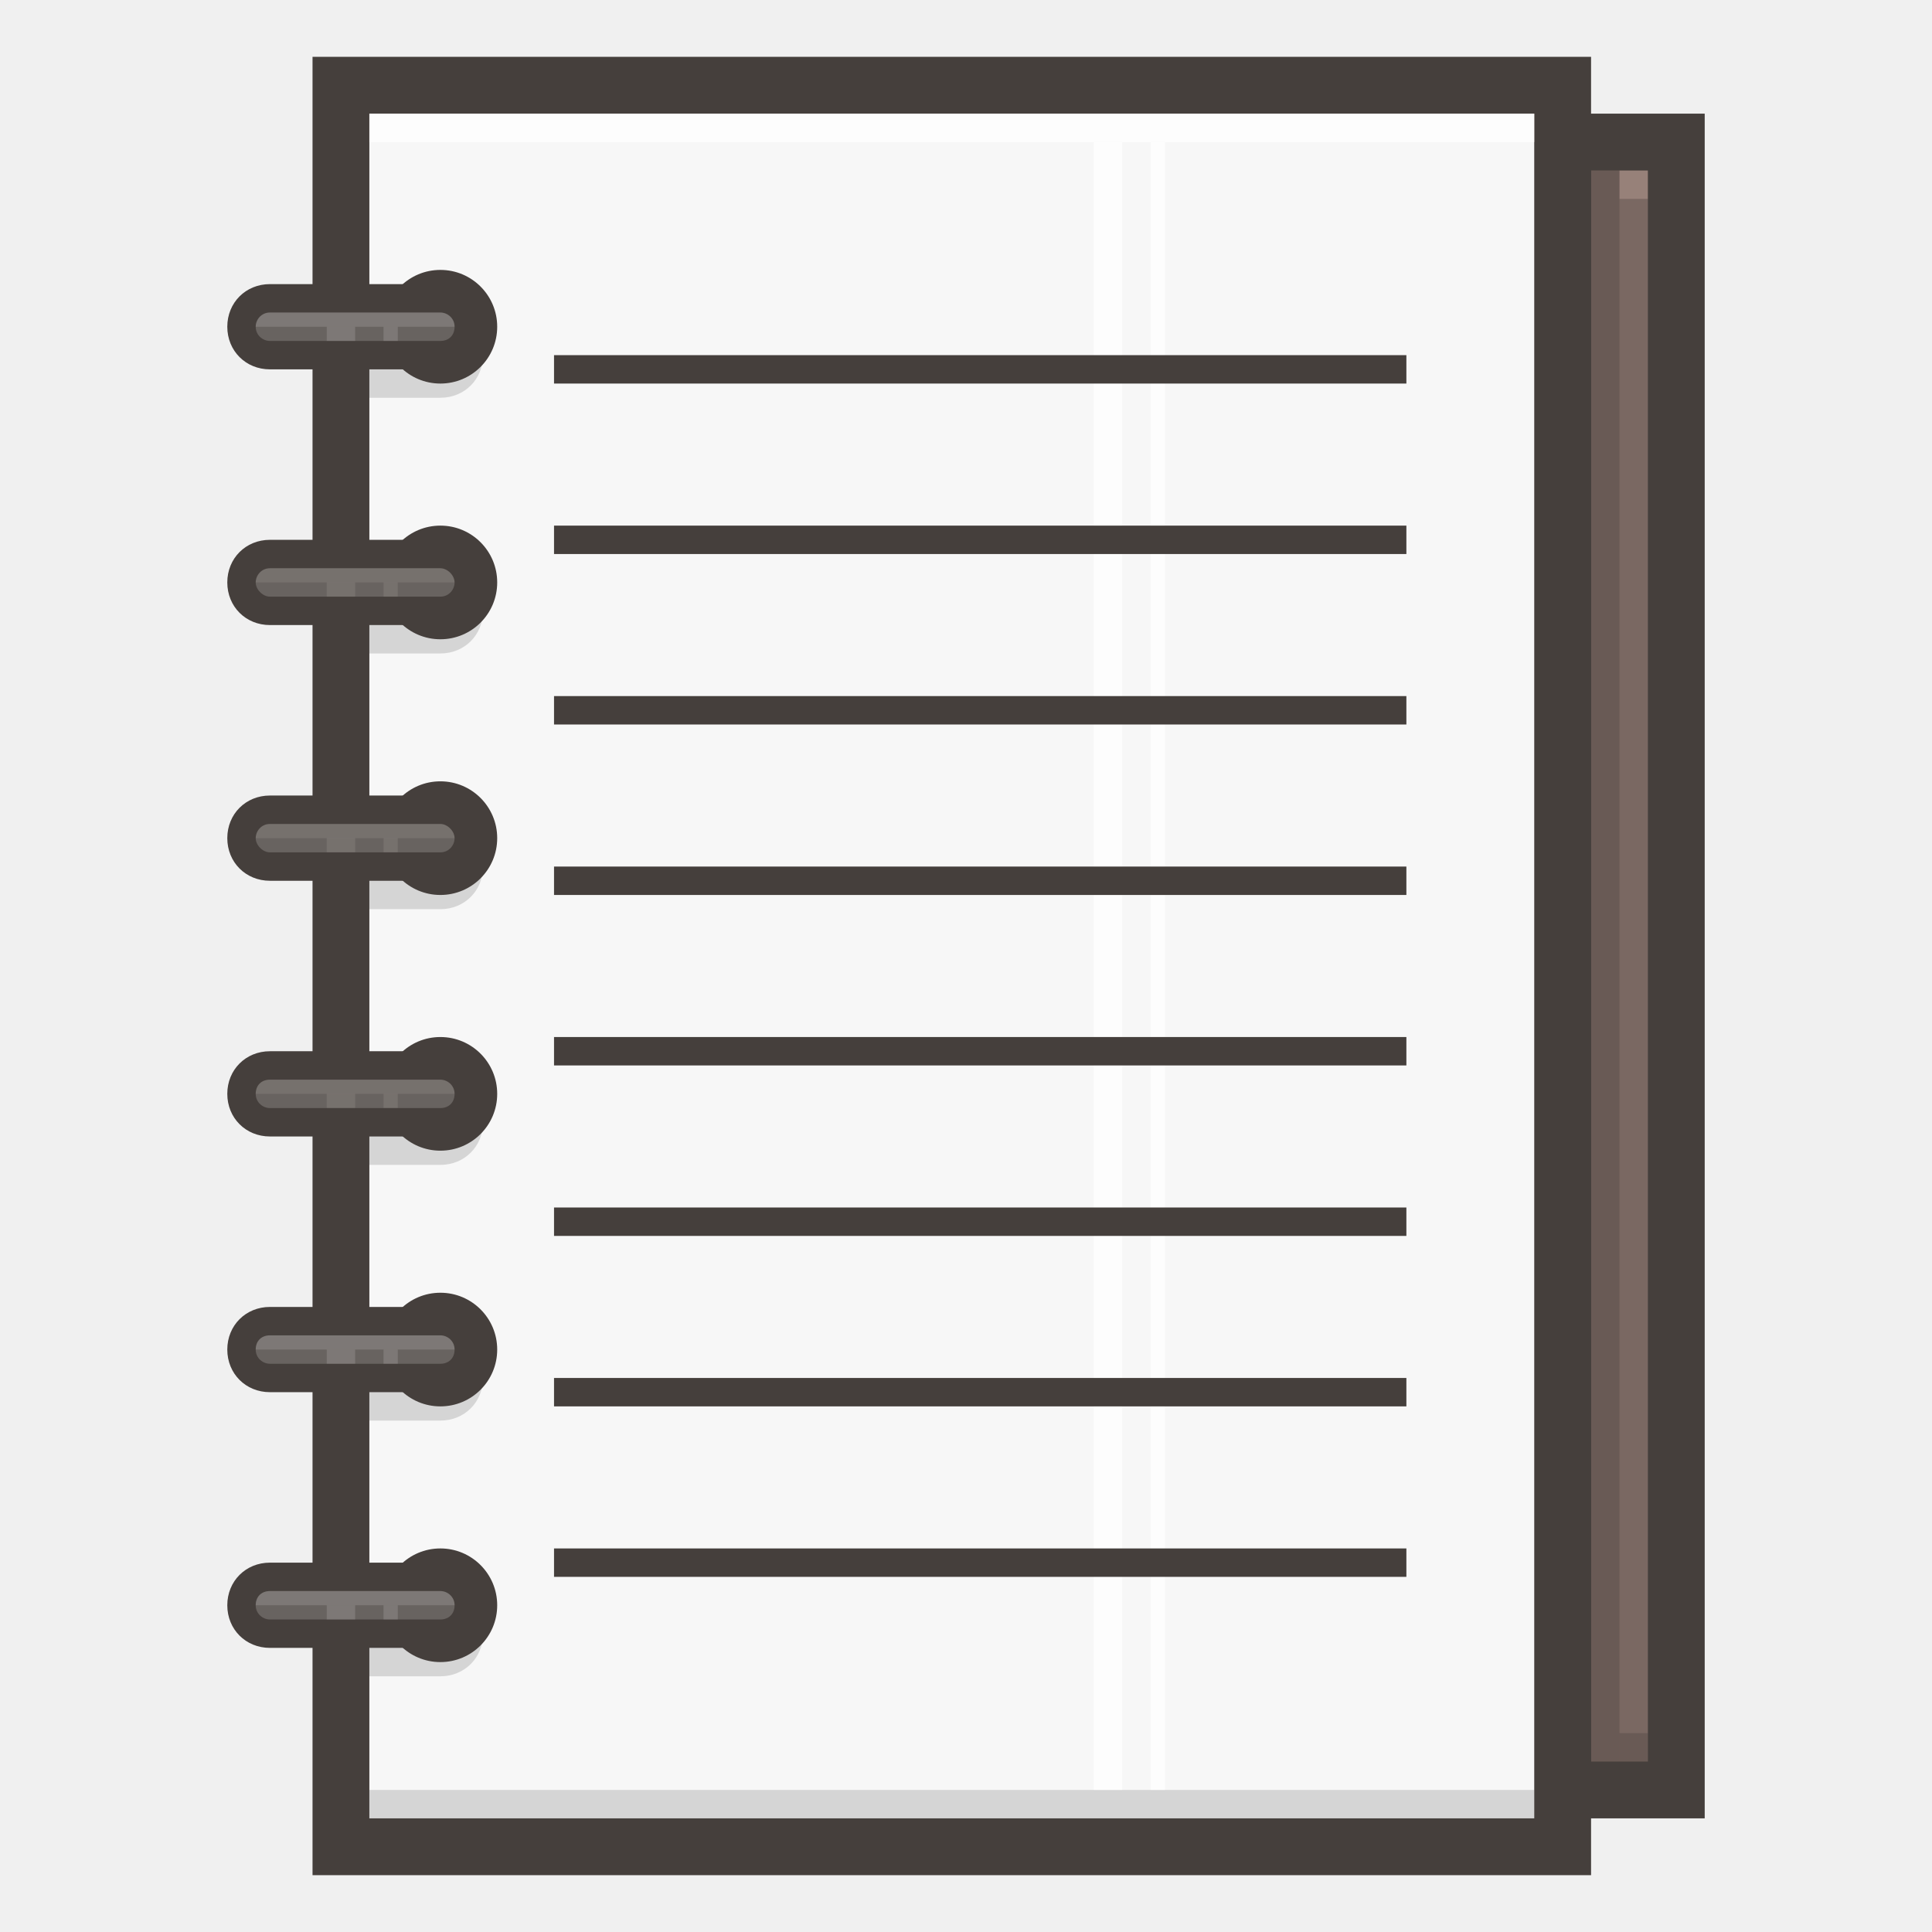
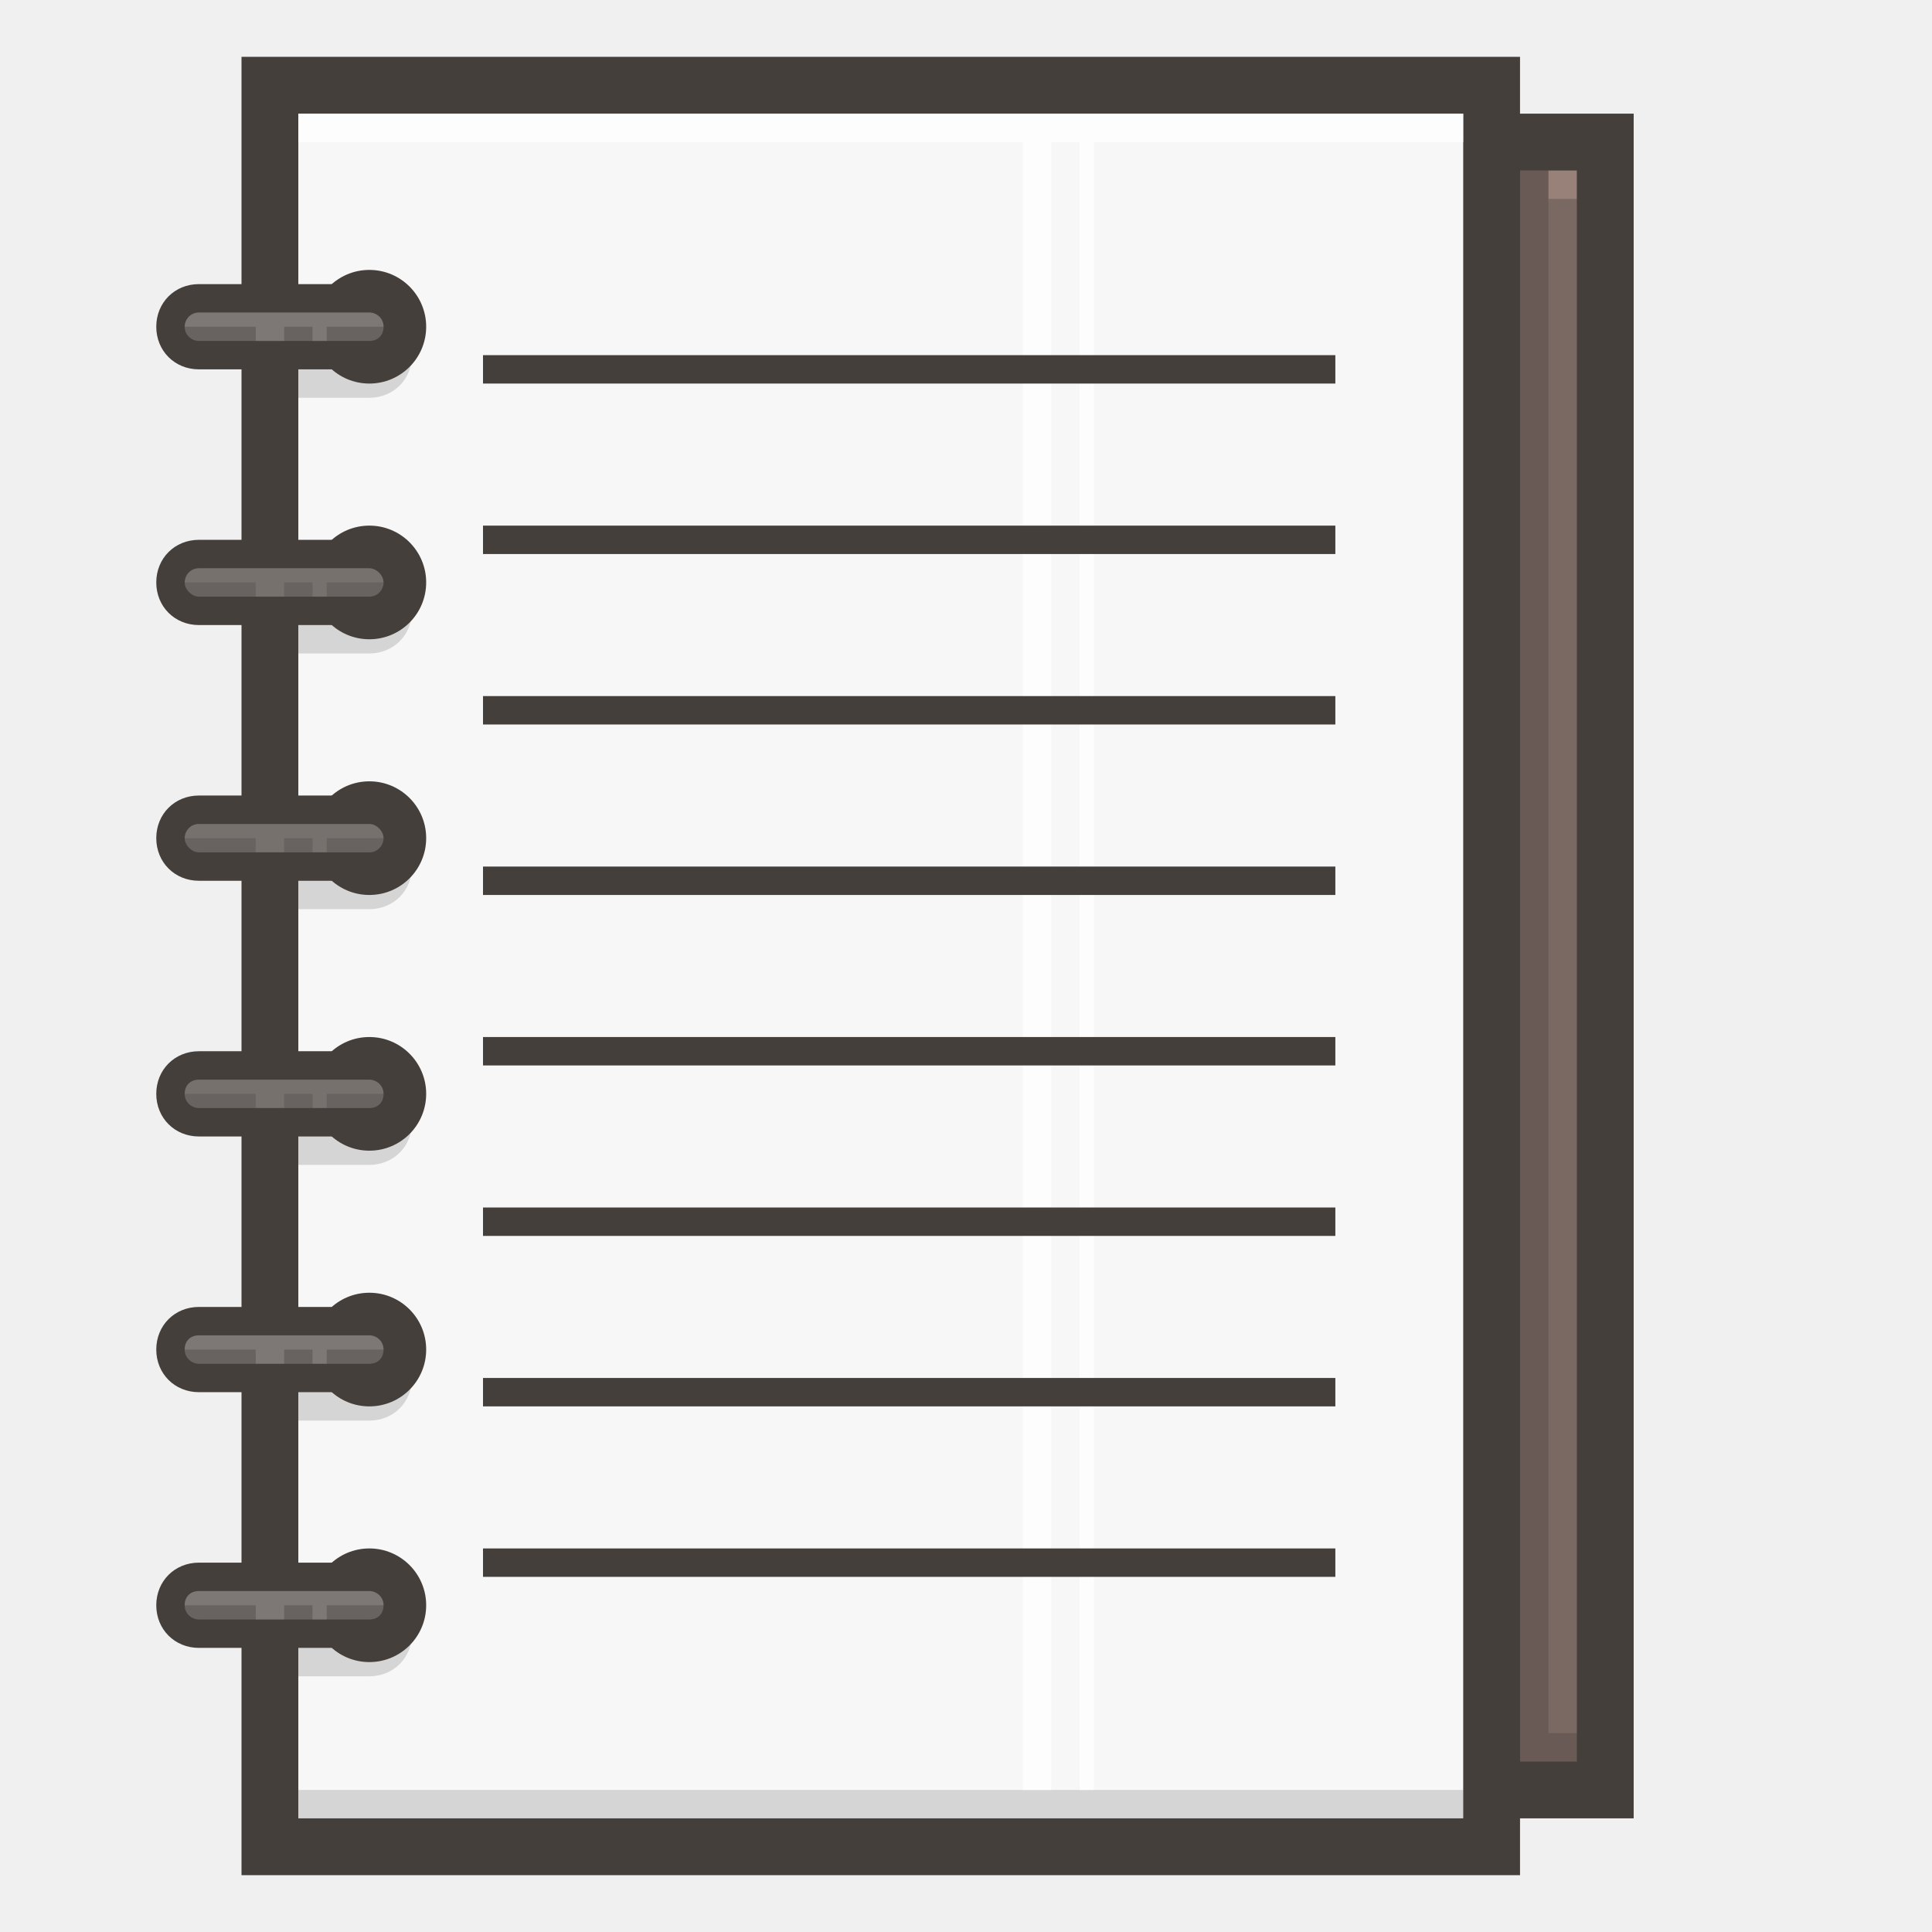
- <svg xmlns="http://www.w3.org/2000/svg" xmlns:xlink="http://www.w3.org/1999/xlink" version="1.1" id="icons__x28_128_x__x_128_x29_" x="0px" y="0px" width="136px" height="136px" viewBox="0 0 136 136" style="enable-background:new 0 0 136 136;" xml:space="preserve">
+ <svg xmlns="http://www.w3.org/2000/svg" xmlns:xlink="http://www.w3.org/1999/xlink" version="1.1" id="icons__x28_128_x__x_128_x29_" x="0px" y="0px" width="136px" height="136px" viewBox="5 0 136 136" style="enable-background:new 0 0 136 136;" xml:space="preserve">
  <g>
    <g>
      <rect x="108" y="8" style="fill:#453F3C;" width="12" height="120" />
      <rect x="112" y="12" style="fill:#7A6862;" width="4" height="112" />
      <rect x="112" y="12" style="opacity:0.14;" width="2" height="112" />
      <rect x="114" y="12" style="mix-blend-mode:overlay;opacity:0.24;fill:#FFFFFF;" width="2" height="2" />
      <rect x="114" y="122" style="opacity:0.14;" width="2" height="2" />
    </g>
    <g>
      <rect x="22" y="4" style="fill:#453F3C;" width="90" height="128" />
      <rect x="26" y="8" style="fill:#F7F7F7;" width="82" height="120" />
      <rect x="26" y="8" style="mix-blend-mode:overlay;opacity:0.8;fill:#FFFFFF;" width="82" height="2" />
      <rect x="26" y="126" style="opacity:0.14;" width="82" height="2" />
      <g>
        <rect x="77" y="10" style="mix-blend-mode:overlay;opacity:0.8;fill:#FFFFFF;" width="2" height="116" />
        <rect x="81" y="10" style="mix-blend-mode:overlay;opacity:0.8;fill:#FFFFFF;" width="1" height="116" />
      </g>
      <g>
        <path style="opacity:0.14;" d="M26,22h5c1.7,0,3,1.3,3,3s-1.3,3-3,3h-5V22z" />
        <path style="opacity:0.14;" d="M26,40h5c1.7,0,3,1.3,3,3s-1.3,3-3,3h-5V40z" />
        <path style="opacity:0.14;" d="M26,58h5c1.7,0,3,1.3,3,3s-1.3,3-3,3h-5V58z" />
        <path style="opacity:0.14;" d="M26,76h5c1.7,0,3,1.3,3,3s-1.3,3-3,3h-5V76z" />
        <path style="opacity:0.14;" d="M26,94h5c1.7,0,3,1.3,3,3s-1.3,3-3,3h-5V94z" />
        <path style="opacity:0.14;" d="M26,112h5c1.7,0,3,1.3,3,3s-1.3,3-3,3h-5V112z" />
        <g>
          <circle style="fill:#453F3C;" cx="31" cy="41" r="4" />
          <g>
            <path style="fill:#453F3C;" d="M19,44c-1.7,0-3-1.3-3-3s1.3-3,3-3h12c1.7,0,3,1.3,3,3s-1.3,3-3,3H19z" />
            <path style="fill:#686360;" d="M31,42H19c-0.5,0-1-0.5-1-1l0,0c0-0.5,0.4-1,1-1h12c0.5,0,1,0.5,1,1l0,0C32,41.5,31.6,42,31,42z       " />
            <g>
              <defs>
                <path id="SVGID_1_" d="M31,42H19c-0.5,0-1-0.5-1-1l0,0c0-0.5,0.4-1,1-1h12c0.5,0,1,0.5,1,1l0,0C32,41.5,31.6,42,31,42z" />
              </defs>
              <clipPath id="SVGID_2_">
                <use xlink:href="#SVGID_1_" style="overflow:visible;" />
              </clipPath>
              <rect x="16" y="38" style="mix-blend-mode:overlay;opacity:0.14;clip-path:url(#SVGID_2_);fill:#FFFFFF;" width="18" height="3" />
            </g>
            <g>
              <rect x="23" y="41" style="mix-blend-mode:overlay;opacity:0.14;fill:#FFFFFF;" width="2" height="1" />
              <rect x="27" y="41" style="mix-blend-mode:overlay;opacity:0.14;fill:#FFFFFF;" width="1" height="1" />
            </g>
          </g>
        </g>
        <g>
          <circle style="fill:#453F3C;" cx="31" cy="59" r="4" />
          <g>
            <path style="fill:#453F3C;" d="M19,62c-1.7,0-3-1.3-3-3s1.3-3,3-3h12c1.7,0,3,1.3,3,3s-1.3,3-3,3H19z" />
            <path style="fill:#686360;" d="M31,60H19c-0.5,0-1-0.5-1-1l0,0c0-0.5,0.4-1,1-1h12c0.5,0,1,0.5,1,1l0,0C32,59.5,31.6,60,31,60z       " />
            <g>
              <defs>
                <path id="SVGID_3_" d="M31,60H19c-0.5,0-1-0.5-1-1l0,0c0-0.5,0.4-1,1-1h12c0.5,0,1,0.5,1,1l0,0C32,59.5,31.6,60,31,60z" />
              </defs>
              <clipPath id="SVGID_4_">
                <use xlink:href="#SVGID_3_" style="overflow:visible;" />
              </clipPath>
              <rect x="16" y="56" style="mix-blend-mode:overlay;opacity:0.14;clip-path:url(#SVGID_4_);fill:#FFFFFF;" width="18" height="3" />
            </g>
            <g>
              <rect x="23" y="59" style="mix-blend-mode:overlay;opacity:0.14;fill:#FFFFFF;" width="2" height="1" />
              <rect x="27" y="59" style="mix-blend-mode:overlay;opacity:0.14;fill:#FFFFFF;" width="1" height="1" />
            </g>
          </g>
        </g>
        <g>
          <circle style="fill:#453F3C;" cx="31" cy="77" r="4" />
          <g>
            <path style="fill:#453F3C;" d="M19,80c-1.7,0-3-1.3-3-3s1.3-3,3-3h12c1.7,0,3,1.3,3,3s-1.3,3-3,3H19z" />
            <path style="fill:#686360;" d="M31,78H19c-0.5,0-1-0.4-1-1l0,0c0-0.6,0.4-1,1-1h12c0.5,0,1,0.4,1,1l0,0C32,77.6,31.6,78,31,78z       " />
            <g>
              <defs>
                <path id="SVGID_5_" d="M31,78H19c-0.5,0-1-0.4-1-1l0,0c0-0.6,0.4-1,1-1h12c0.5,0,1,0.4,1,1l0,0C32,77.6,31.6,78,31,78z" />
              </defs>
              <clipPath id="SVGID_6_">
                <use xlink:href="#SVGID_5_" style="overflow:visible;" />
              </clipPath>
              <rect x="16" y="74" style="mix-blend-mode:overlay;opacity:0.14;clip-path:url(#SVGID_6_);fill:#FFFFFF;" width="18" height="3" />
            </g>
            <g>
              <rect x="23" y="77" style="mix-blend-mode:overlay;opacity:0.14;fill:#FFFFFF;" width="2" height="1" />
              <rect x="27" y="77" style="mix-blend-mode:overlay;opacity:0.14;fill:#FFFFFF;" width="1" height="1" />
            </g>
          </g>
        </g>
        <g>
          <circle style="fill:#453F3C;" cx="31" cy="95" r="4" />
          <g>
            <path style="fill:#453F3C;" d="M19,98c-1.7,0-3-1.3-3-3s1.3-3,3-3h12c1.7,0,3,1.3,3,3s-1.3,3-3,3H19z" />
            <path style="fill:#686360;" d="M31,96H19c-0.5,0-1-0.4-1-1l0,0c0-0.6,0.4-1,1-1h12c0.5,0,1,0.4,1,1l0,0C32,95.6,31.6,96,31,96z       " />
            <g>
              <defs>
                <path id="SVGID_7_" d="M31,96H19c-0.5,0-1-0.4-1-1l0,0c0-0.6,0.4-1,1-1h12c0.5,0,1,0.4,1,1l0,0C32,95.6,31.6,96,31,96z" />
              </defs>
              <clipPath id="SVGID_8_">
                <use xlink:href="#SVGID_7_" style="overflow:visible;" />
              </clipPath>
              <rect x="16" y="92" style="opacity:0.14;clip-path:url(#SVGID_8_);fill:#FFFFFF;" width="18" height="3" />
            </g>
            <g>
              <rect x="23" y="95" style="opacity:0.14;fill:#FFFFFF;" width="2" height="1" />
              <rect x="27" y="95" style="opacity:0.14;fill:#FFFFFF;" width="1" height="1" />
            </g>
          </g>
        </g>
        <g>
          <circle style="fill:#453F3C;" cx="31" cy="113" r="4" />
          <g>
            <path style="fill:#453F3C;" d="M19,116c-1.7,0-3-1.3-3-3s1.3-3,3-3h12c1.7,0,3,1.3,3,3s-1.3,3-3,3H19z" />
            <path style="fill:#686360;" d="M31,114H19c-0.5,0-1-0.4-1-1l0,0c0-0.6,0.4-1,1-1h12c0.5,0,1,0.4,1,1l0,0       C32,113.6,31.6,114,31,114z" />
            <g>
              <defs>
                <path id="SVGID_9_" d="M31,114H19c-0.5,0-1-0.4-1-1l0,0c0-0.6,0.4-1,1-1h12c0.5,0,1,0.4,1,1l0,0C32,113.6,31.6,114,31,114z" />
              </defs>
              <clipPath id="SVGID_10_">
                <use xlink:href="#SVGID_9_" style="overflow:visible;" />
              </clipPath>
              <rect x="16" y="110" style="opacity:0.14;clip-path:url(#SVGID_10_);fill:#FFFFFF;" width="18" height="3" />
            </g>
            <g>
              <rect x="23" y="113" style="opacity:0.14;fill:#FFFFFF;" width="2" height="1" />
              <rect x="27" y="113" style="opacity:0.14;fill:#FFFFFF;" width="1" height="1" />
            </g>
          </g>
        </g>
        <g>
          <circle style="fill:#453F3C;" cx="31" cy="23" r="4" />
          <g>
            <path style="fill:#453F3C;" d="M19,26c-1.7,0-3-1.3-3-3s1.3-3,3-3h12c1.7,0,3,1.3,3,3s-1.3,3-3,3H19z" />
            <path style="fill:#686360;" d="M31,24H19c-0.5,0-1-0.4-1-1v0c0-0.5,0.4-1,1-1h12c0.5,0,1,0.4,1,1v0C32,23.6,31.6,24,31,24z" />
            <g>
              <defs>
                <path id="SVGID_11_" d="M31,24H19c-0.5,0-1-0.4-1-1v0c0-0.5,0.4-1,1-1h12c0.5,0,1,0.4,1,1v0C32,23.6,31.6,24,31,24z" />
              </defs>
              <clipPath id="SVGID_12_">
                <use xlink:href="#SVGID_11_" style="overflow:visible;" />
              </clipPath>
              <rect x="16" y="20" style="opacity:0.14;clip-path:url(#SVGID_12_);fill:#FFFFFF;" width="18" height="3" />
            </g>
            <g>
              <rect x="23" y="23" style="opacity:0.14;fill:#FFFFFF;" width="2" height="1" />
              <rect x="27" y="23" style="opacity:0.14;fill:#FFFFFF;" width="1" height="1" />
            </g>
          </g>
        </g>
      </g>
      <g>
        <rect x="39" y="25" style="fill:#453F3C;" width="60" height="2" />
        <rect x="39" y="37" style="fill:#453F3C;" width="60" height="2" />
        <rect x="39" y="49" style="fill:#453F3C;" width="60" height="2" />
        <rect x="39" y="61" style="fill:#453F3C;" width="60" height="2" />
        <rect x="39" y="73" style="fill:#453F3C;" width="60" height="2" />
        <rect x="39" y="85" style="fill:#453F3C;" width="60" height="2" />
        <rect x="39" y="97" style="fill:#453F3C;" width="60" height="2" />
        <rect x="39" y="109" style="fill:#453F3C;" width="60" height="2" />
      </g>
    </g>
  </g>
</svg>
